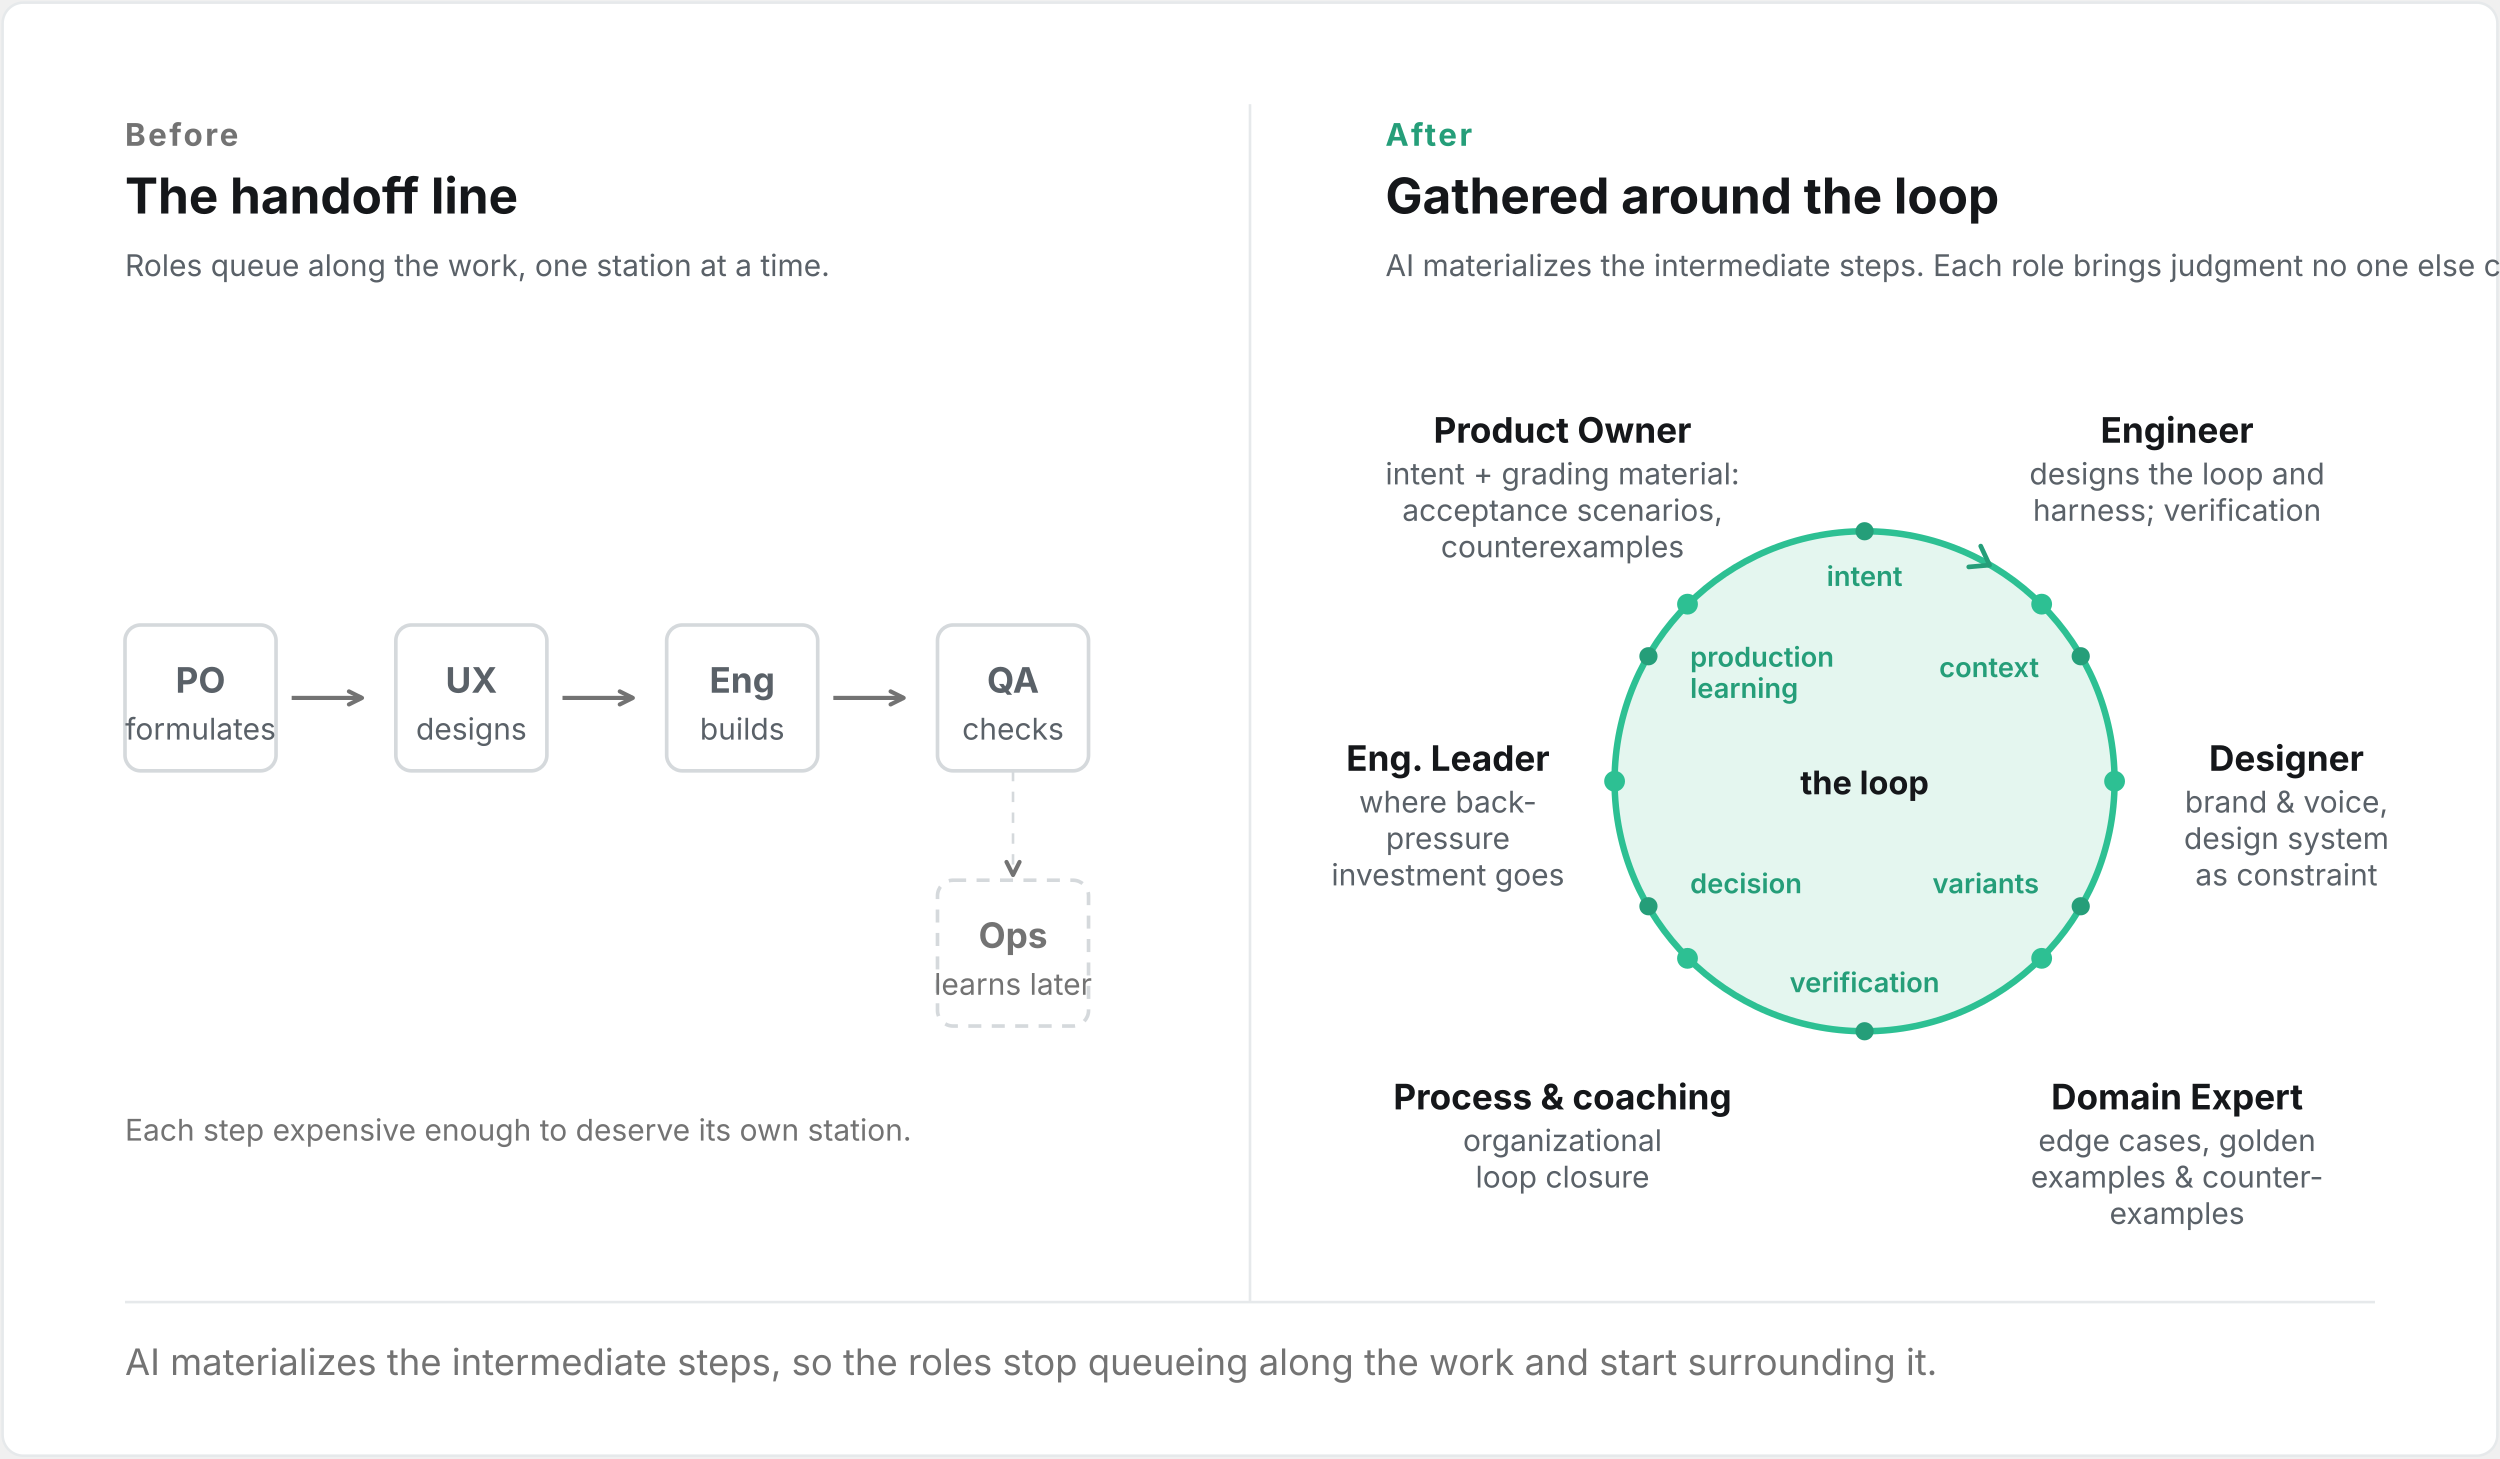
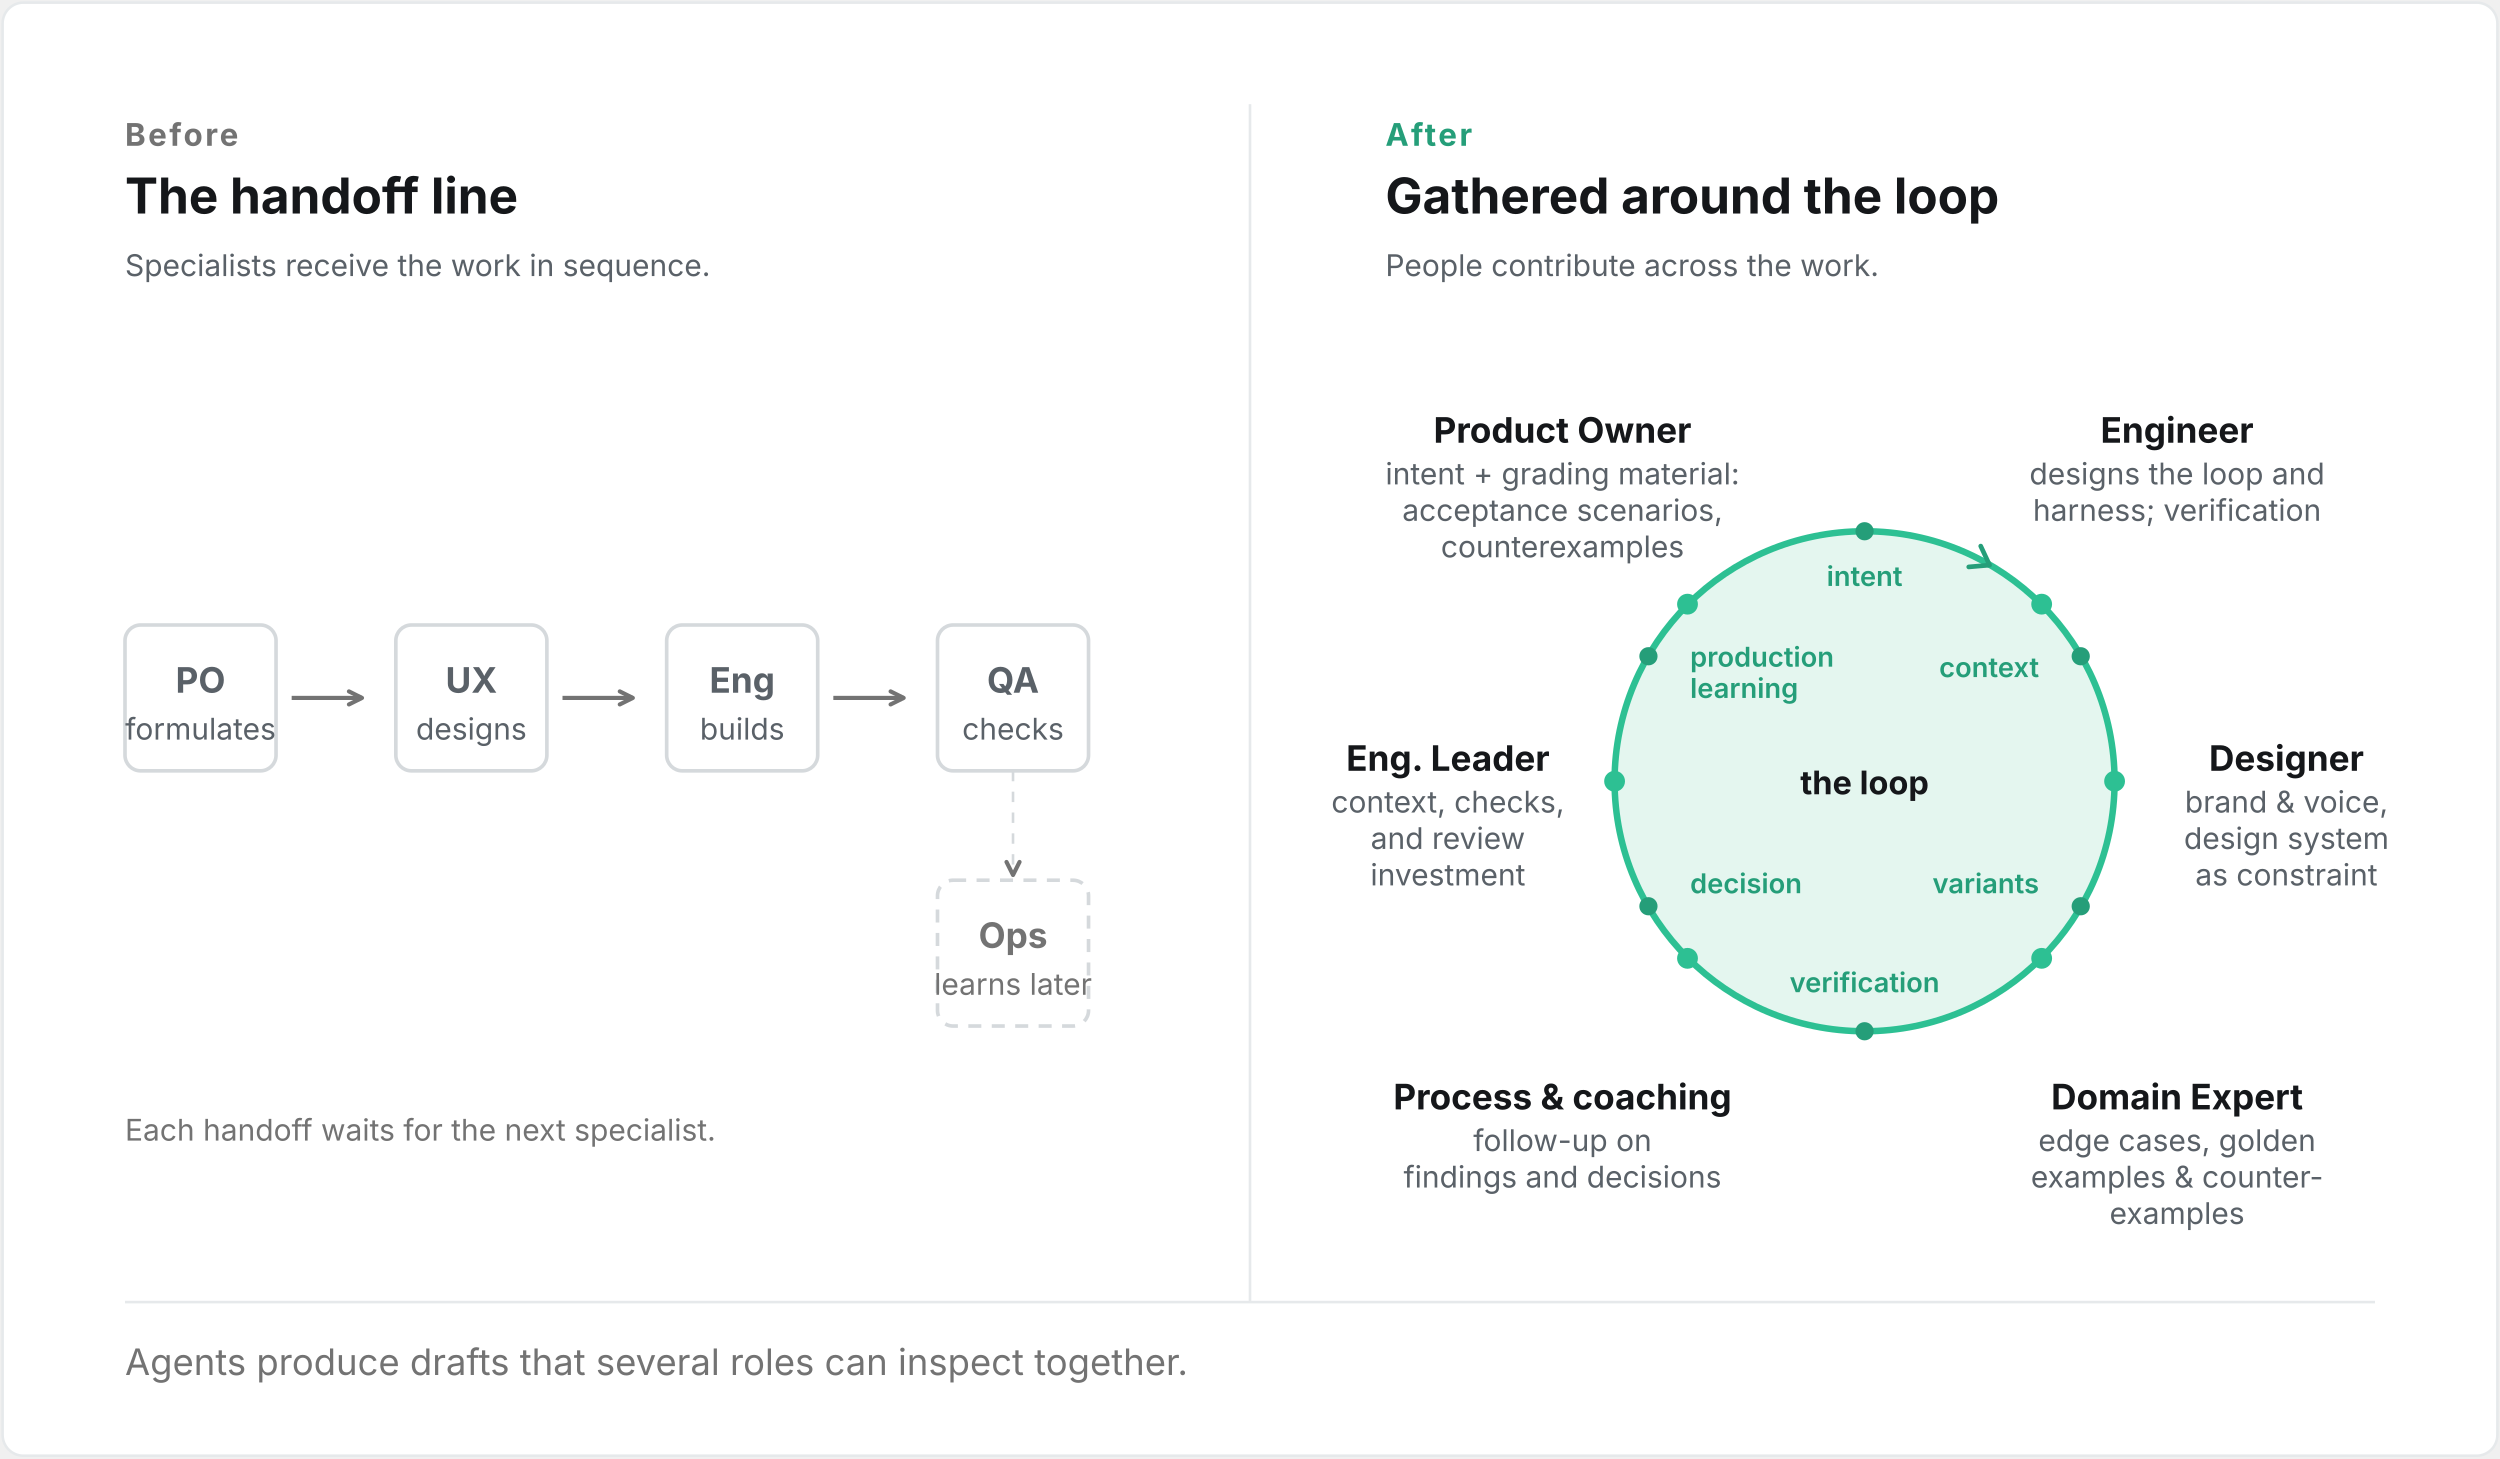
<svg xmlns="http://www.w3.org/2000/svg" width="960" height="560" viewBox="0 0 960 560" role="img" aria-labelledby="svl-title svl-desc" preserveAspectRatio="xMidYMid meet" font-family="'Inter', -apple-system, BlinkMacSystemFont, 'Segoe UI', Helvetica, Arial, sans-serif">
  <style>
  .stations-vs-loop {
    padding: 0;
  }
  .stations-vs-loop svg {
    display: block;
    font-family: 'Inter', -apple-system, BlinkMacSystemFont, 'Segoe UI', Helvetica, Arial, sans-serif;
  }

  .svl-frame { fill: #FFFFFF; stroke: #E6E9EB; stroke-width: 1; }

  .svl-kicker { font-size: 12px; font-weight: 700; letter-spacing: 0.08em; text-transform: uppercase; }
  .svl-grey { fill: #737373; }
  .svl-mint { fill: #259E79; }
  .svl-title { font-size: 19px; font-weight: 700; fill: #15171A; }

  .svl-role { font-size: 13.5px; font-weight: 700; fill: #15171A; }
  .svl-role-grey { fill: #5A6168; }
  .svl-role-muted { fill: #737373; }
  .svl-role-mint { fill: #15171A; }

  .svl-bp { font-size: 11.5px; font-weight: 400; fill: #5A6168; }
  .svl-bp-muted { fill: #737373; }

  .svl-center-word { font-size: 12.5px; font-weight: 700; fill: #15171A; }
  .svl-caption { font-size: 14px; font-weight: 400; fill: #737373; }
  .svl-vrule { stroke: #E6E9EB; stroke-width: 1; }
  .svl-divider { stroke: #E6E9EB; stroke-width: 1; }

  .svl-station { fill: #FFFFFF; stroke: #D5D9DC; stroke-width: 1.4; }
  .svl-station-dashed { stroke-dasharray: 5 4; }
  .svl-line-grey { stroke: #737373; stroke-width: 1.6; }
  .svl-line-dashed { stroke: #D5D9DC; stroke-width: 1; stroke-dasharray: 4 4; }

  .svl-loop-fill { fill: #E4F6EF; }
  .svl-loop-ring { fill: none; stroke: #2DC093; stroke-width: 2.5; }
  .svl-loop-tick { fill: none; stroke: #259E79; stroke-width: 1.8; stroke-linecap: round; stroke-linejoin: round; }
  .svl-loop-dot { fill: #259E79; }
  .svl-step { fill: #259E79; font-size: 10.5px; font-weight: 600; }
  .svl-role-dot { fill: #2DC093; }

  figcaption {
    font-size: 14px;
    color: #737373;
    margin-top: 14px;
  }

  @media (max-width: 980px) {
    .matrix-scroll {
      overflow-x: auto;
      -webkit-overflow-scrolling: touch;
      padding-bottom: 8px;
    }
    .matrix-scroll &gt; * {
      min-width: 860px;
    }
  }
</style>
  <defs>
    <marker id="svl-openGrey" markerWidth="11" markerHeight="11" refX="7" refY="4.5" orient="auto" markerUnits="userSpaceOnUse">
      <path d="M2,2 L7,4.5 L2,7" fill="none" stroke="#737373" stroke-width="1.6" stroke-linecap="round" stroke-linejoin="round" />
    </marker>
  </defs>
  <rect class="svl-frame" x="1" y="1" width="958" height="558" rx="8" />
  <g>
    <text x="48" y="56" class="svl-kicker svl-grey">Before</text>
    <text x="48" y="82" class="svl-title">The handoff line</text>
-     <text x="48" y="106" class="svl-bp" font-size="12.5">Roles queue along the work, one station at a time.</text>
+     <text x="48" y="106" class="svl-bp" font-size="12.5">Specialists receive the work in sequence.</text>
    <g>
      <rect class="svl-station" x="48" y="240" width="58" height="56" rx="6" />
      <text x="77" y="266" text-anchor="middle" class="svl-role svl-role-grey">PO</text>
      <text x="77" y="284" text-anchor="middle" class="svl-bp" font-size="9.5">formulates</text>
      <line x1="112" y1="268" x2="139" y2="268" class="svl-line-grey" marker-end="url(#svl-openGrey)" />
      <rect class="svl-station" x="152" y="240" width="58" height="56" rx="6" />
      <text x="181" y="266" text-anchor="middle" class="svl-role svl-role-grey">UX</text>
      <text x="181" y="284" text-anchor="middle" class="svl-bp" font-size="9.5">designs</text>
      <line x1="216" y1="268" x2="243" y2="268" class="svl-line-grey" marker-end="url(#svl-openGrey)" />
      <rect class="svl-station" x="256" y="240" width="58" height="56" rx="6" />
      <text x="285" y="266" text-anchor="middle" class="svl-role svl-role-grey">Eng</text>
      <text x="285" y="284" text-anchor="middle" class="svl-bp" font-size="9.5">builds</text>
      <line x1="320" y1="268" x2="347" y2="268" class="svl-line-grey" marker-end="url(#svl-openGrey)" />
      <rect class="svl-station" x="360" y="240" width="58" height="56" rx="6" />
      <text x="389" y="266" text-anchor="middle" class="svl-role svl-role-grey">QA</text>
      <text x="389" y="284" text-anchor="middle" class="svl-bp" font-size="9.5">checks</text>
    </g>
    <line x1="389" y1="296" x2="389" y2="336" class="svl-line-dashed" marker-end="url(#svl-openGrey)" />
    <rect class="svl-station svl-station-dashed" x="360" y="338" width="58" height="56" rx="6" />
    <text x="389" y="364" text-anchor="middle" class="svl-role svl-role-muted">Ops</text>
    <text x="389" y="382" text-anchor="middle" class="svl-bp svl-bp-muted" font-size="9.5">learns later</text>
-     <text x="48" y="438" class="svl-bp svl-bp-muted" font-size="12.5">Each step expensive enough to deserve its own station.</text>
+     <text x="48" y="438" class="svl-bp svl-bp-muted" font-size="12.5">Each handoff waits for the next specialist.</text>
  </g>
  <line x1="480" y1="40" x2="480" y2="500" class="svl-vrule" />
  <g>
    <text x="532" y="56" class="svl-kicker svl-mint">After</text>
    <text x="532" y="82" class="svl-title">Gathered around the loop</text>
-     <text x="532" y="106" class="svl-bp" font-size="12.5">AI materializes the intermediate steps. Each role brings judgment no one else can.</text>
+     <text x="532" y="106" class="svl-bp" font-size="12.5">People contribute across the work.</text>
    <circle class="svl-loop-fill" cx="716" cy="300" r="96" />
    <circle class="svl-loop-ring" cx="716" cy="300" r="96" />
    <path class="svl-loop-tick" d="M760.6,209.7 L764,217 L756,217.7" />
    <circle class="svl-loop-dot" cx="716" cy="204" r="3.5" />
    <circle class="svl-loop-dot" cx="799" cy="252" r="3.5" />
    <circle class="svl-loop-dot" cx="799" cy="348" r="3.5" />
    <circle class="svl-loop-dot" cx="716" cy="396" r="3.5" />
    <circle class="svl-loop-dot" cx="633" cy="348" r="3.5" />
    <circle class="svl-loop-dot" cx="633" cy="252" r="3.5" />
    <g class="svl-step">
      <text x="716" y="225" text-anchor="middle">intent</text>
      <text x="783" y="260" text-anchor="end">context</text>
      <text x="783" y="343" text-anchor="end">variants</text>
      <text x="716" y="381" text-anchor="middle">verification</text>
      <text x="649" y="343" text-anchor="start">decision</text>
      <text x="649" y="256" text-anchor="start">production</text>
      <text x="649" y="268" text-anchor="start">learning</text>
    </g>
    <text x="716" y="305" text-anchor="middle" class="svl-center-word">the loop</text>
    <circle class="svl-role-dot" cx="648" cy="232" r="4" />
    <text x="600" y="170" text-anchor="middle" class="svl-role svl-role-mint">Product Owner</text>
    <text x="600" y="186" text-anchor="middle" class="svl-bp">intent + grading material:</text>
    <text x="600" y="200" text-anchor="middle" class="svl-bp">acceptance scenarios,</text>
    <text x="600" y="214" text-anchor="middle" class="svl-bp">counterexamples</text>
    <circle class="svl-role-dot" cx="784" cy="232" r="4" />
    <text x="836" y="170" text-anchor="middle" class="svl-role svl-role-mint">Engineer</text>
    <text x="836" y="186" text-anchor="middle" class="svl-bp">designs the loop and</text>
    <text x="836" y="200" text-anchor="middle" class="svl-bp">harness; verification</text>
    <circle class="svl-role-dot" cx="812" cy="300" r="4" />
    <text x="878" y="296" text-anchor="middle" class="svl-role svl-role-mint">Designer</text>
    <text x="878" y="312" text-anchor="middle" class="svl-bp">brand &amp; voice,</text>
    <text x="878" y="326" text-anchor="middle" class="svl-bp">design system</text>
    <text x="878" y="340" text-anchor="middle" class="svl-bp">as constraint</text>
    <circle class="svl-role-dot" cx="784" cy="368" r="4" />
    <text x="836" y="426" text-anchor="middle" class="svl-role svl-role-mint">Domain Expert</text>
    <text x="836" y="442" text-anchor="middle" class="svl-bp">edge cases, golden</text>
    <text x="836" y="456" text-anchor="middle" class="svl-bp">examples &amp; counter-</text>
    <text x="836" y="470" text-anchor="middle" class="svl-bp">examples</text>
    <circle class="svl-role-dot" cx="648" cy="368" r="4" />
    <text x="600" y="426" text-anchor="middle" class="svl-role svl-role-mint">Process &amp; coaching</text>
-     <text x="600" y="442" text-anchor="middle" class="svl-bp">organizational</text>
-     <text x="600" y="456" text-anchor="middle" class="svl-bp">loop closure</text>
+     <text x="600" y="442" text-anchor="middle" class="svl-bp">follow-up on</text>
+     <text x="600" y="456" text-anchor="middle" class="svl-bp">findings and decisions</text>
    <circle class="svl-role-dot" cx="620" cy="300" r="4" />
    <text x="556" y="296" text-anchor="middle" class="svl-role svl-role-mint">Eng. Leader</text>
-     <text x="556" y="312" text-anchor="middle" class="svl-bp">where back-</text>
-     <text x="556" y="326" text-anchor="middle" class="svl-bp">pressure</text>
-     <text x="556" y="340" text-anchor="middle" class="svl-bp">investment goes</text>
+     <text x="556" y="312" text-anchor="middle" class="svl-bp">context, checks,</text>
+     <text x="556" y="326" text-anchor="middle" class="svl-bp">and review</text>
+     <text x="556" y="340" text-anchor="middle" class="svl-bp">investment</text>
  </g>
  <line x1="48" y1="500" x2="912" y2="500" class="svl-divider" />
-   <text x="48" y="528" class="svl-caption">AI materializes the intermediate steps, so the roles stop queueing along the work and start surrounding it.</text>
+   <text x="48" y="528" class="svl-caption">Agents produce drafts that several roles can inspect together.</text>
</svg>
